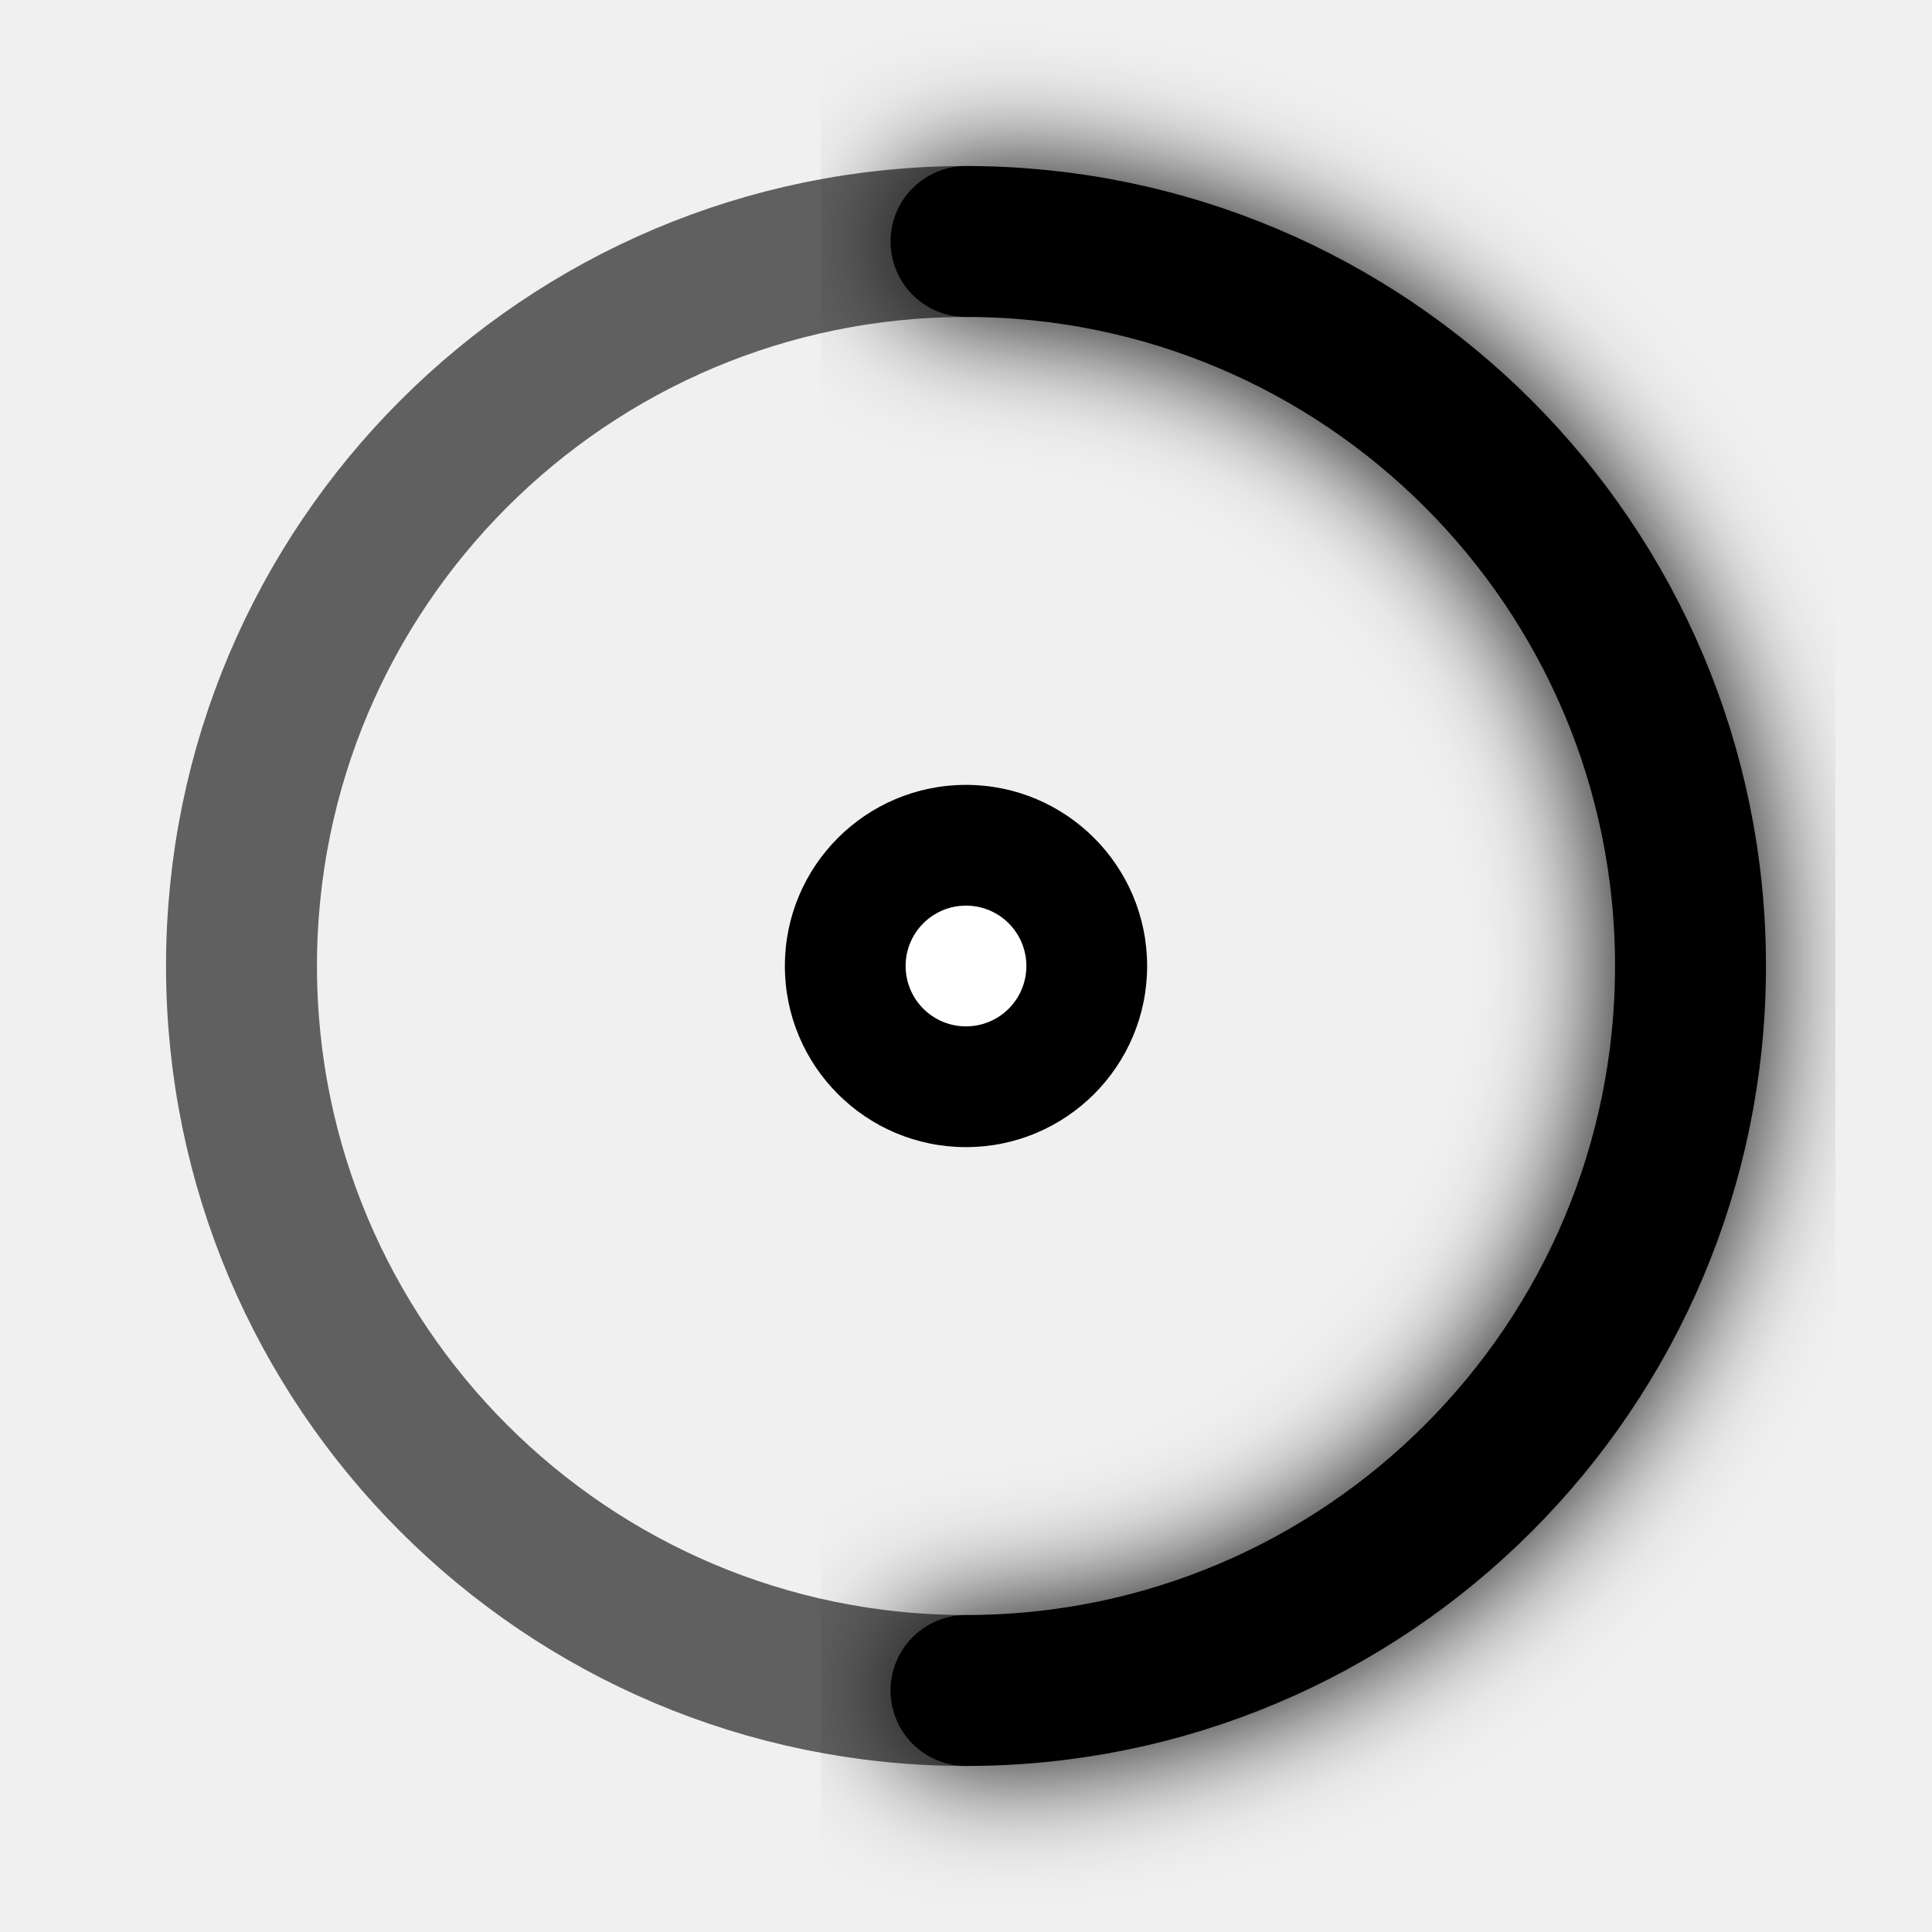
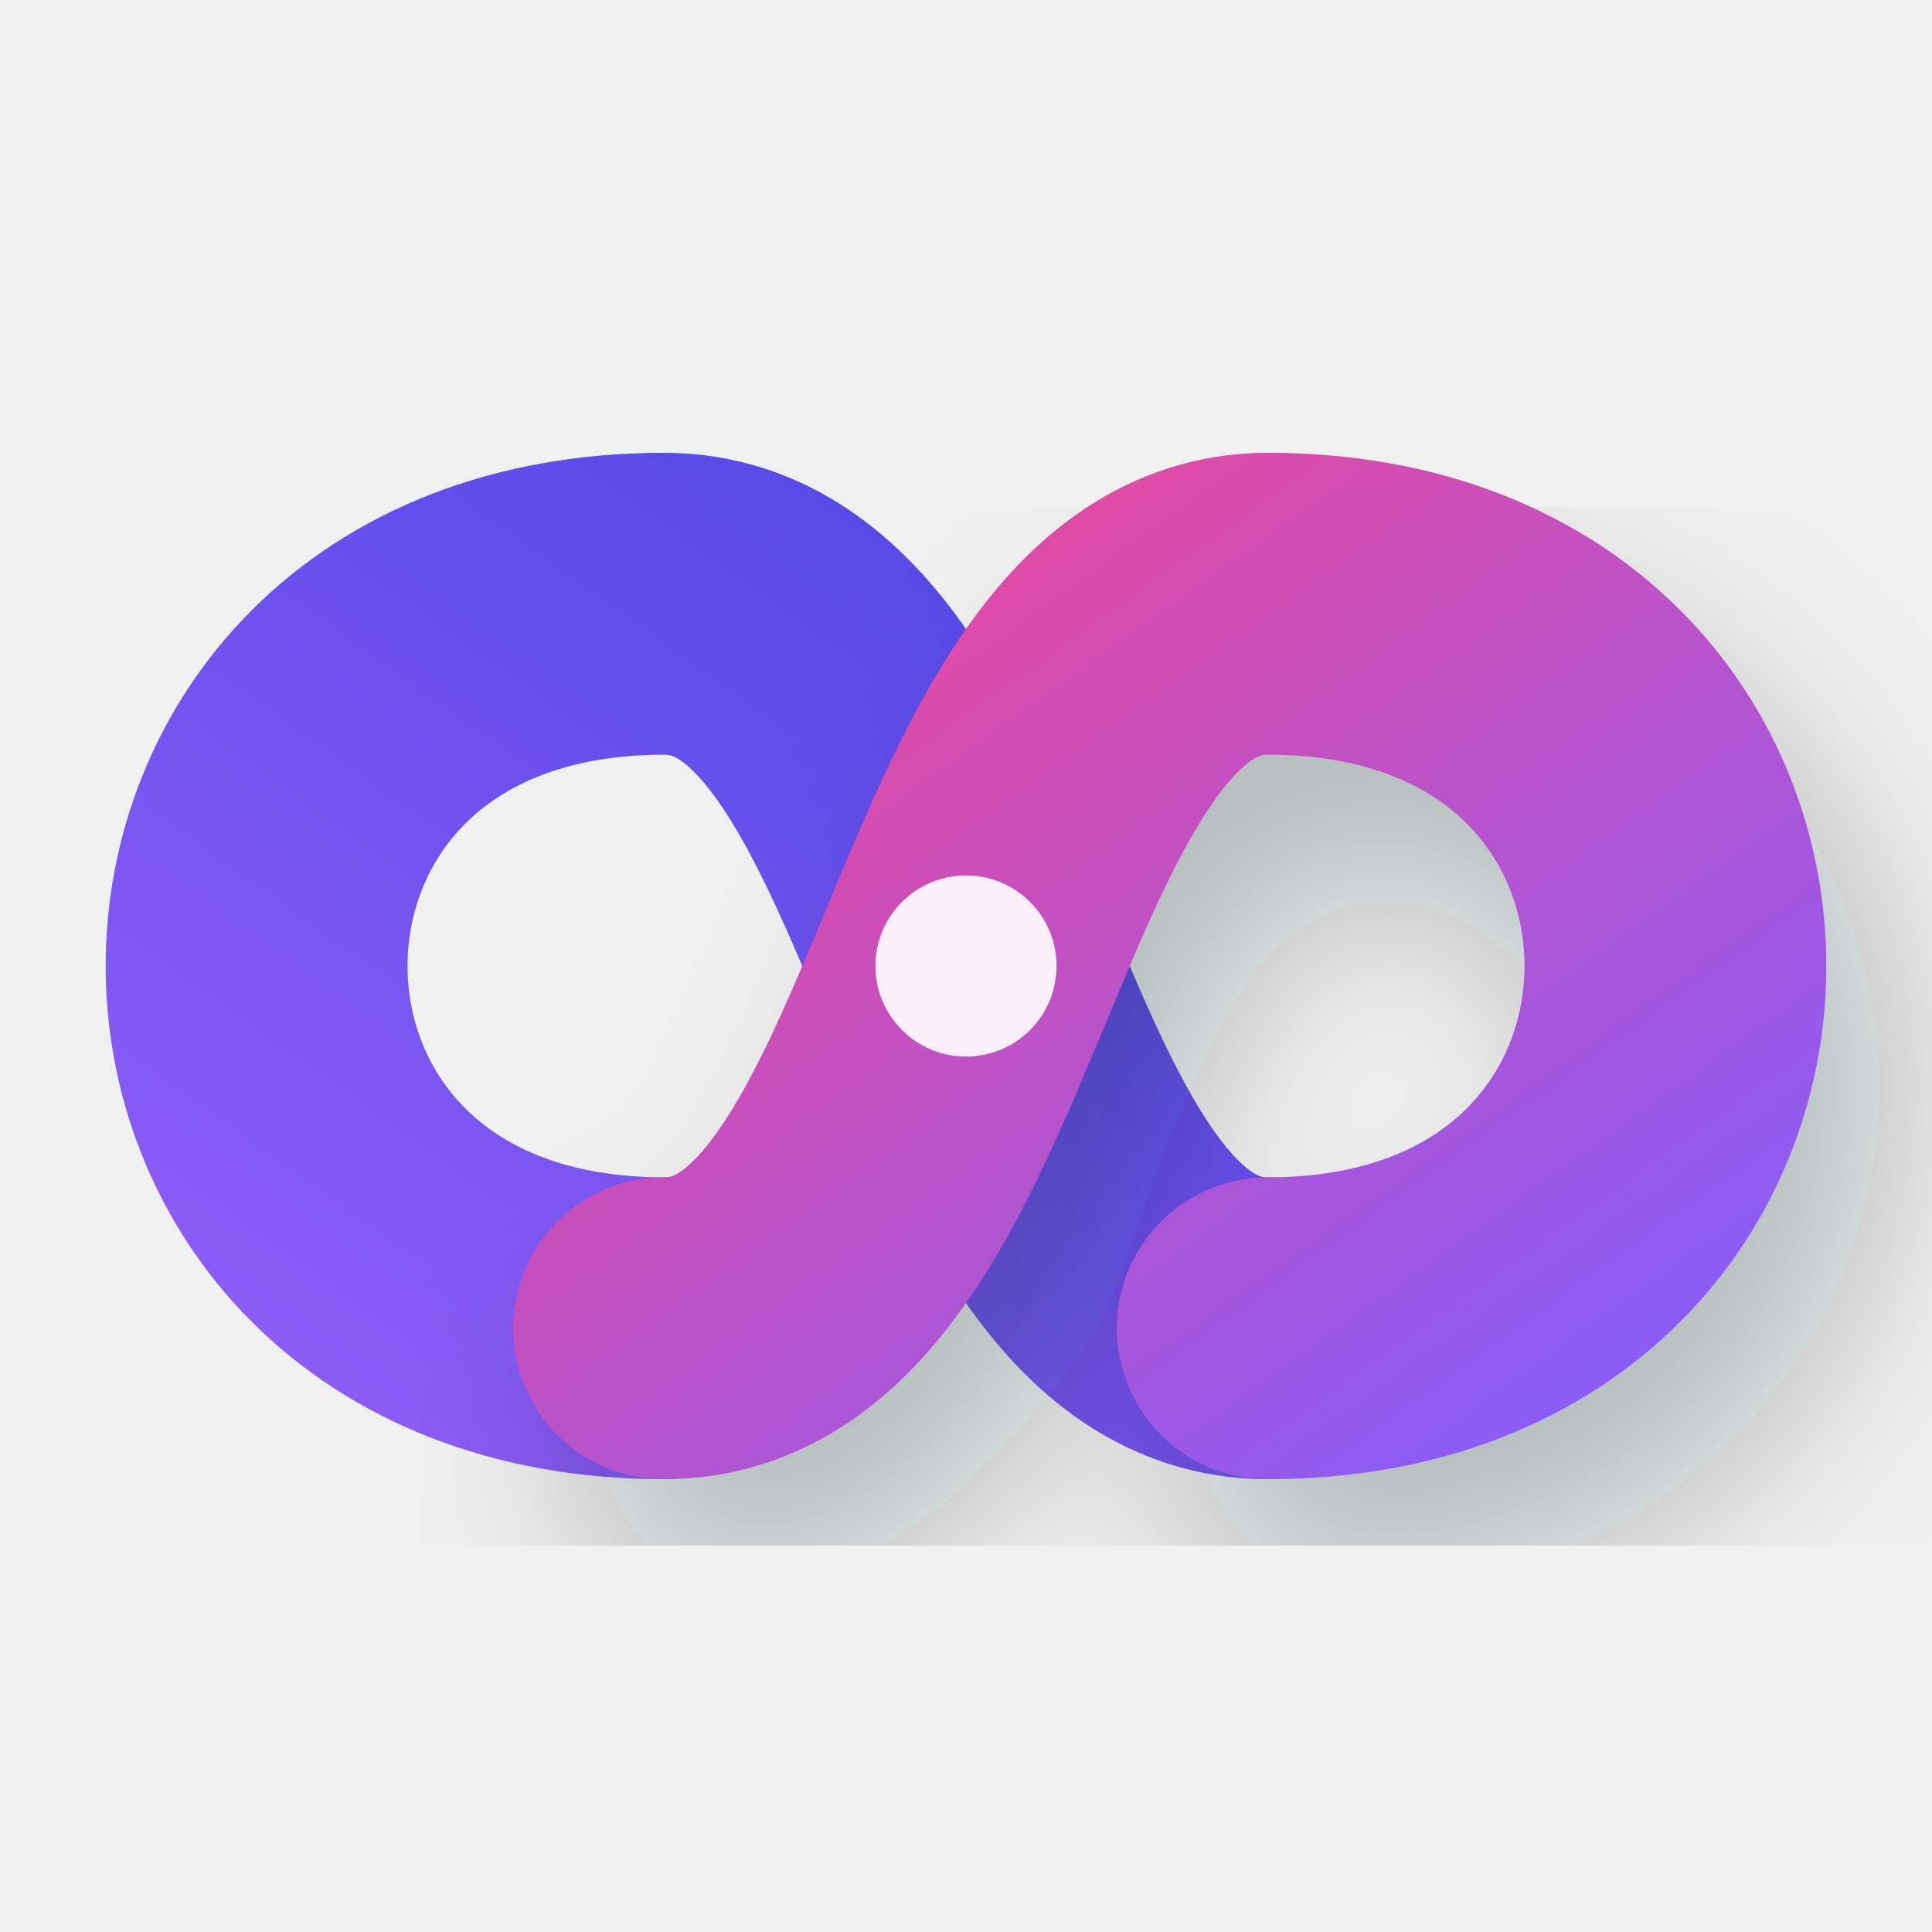
<svg xmlns="http://www.w3.org/2000/svg" width="64" height="64" viewBox="0 0 64 64" fill="none">
  <defs>
-     <linearGradient id="synergyGradient" x1="0%" y1="0%" x2="100%" y2="100%">
-       <stop offset="0%" stopColor="#6366f1" />
-       <stop offset="50%" stopColor="#8b5cf6" />
-       <stop offset="100%" stopColor="#ec4899" />
+     <linearGradient id="syn-grad-1" x1="0%" y1="100%" x2="100%" y2="0%">
+       <stop offset="0%" stop-color="#8b5cf6" />
+       <stop offset="100%" stop-color="#4f46e5" />
    </linearGradient>
-     <filter id="softGlow" x="-20%" y="-20%" width="140%" height="140%">
-       <feGaussianBlur stdDeviation="2" result="blur" />
-       <feComposite in="SourceGraphic" in2="blur" operator="over" />
+     <linearGradient id="syn-grad-2" x1="0%" y1="0%" x2="100%" y2="100%">
+       <stop offset="0%" stop-color="#ec4899" />
+       <stop offset="100%" stop-color="#8b5cf6" />
+     </linearGradient>
+     <filter id="ribbon-shadow" x="-30%" y="-30%" width="160%" height="160%">
+       <feDropShadow dx="2" dy="4" stdDeviation="3" flood-color="#0f172a" flood-opacity="0.25" />
    </filter>
  </defs>
-   <path d="M32 8 C 45.25 8, 56 18.75, 56 32 C 56 45.25, 45.25 56, 32 56" stroke="url(#synergyGradient)" stroke-width="5" stroke-linecap="round" fill="none" filter="url(#softGlow)" />
-   <path d="M32 56 C 18.75 56, 8 45.25, 8 32 C 8 18.75, 18.75 8, 32 8" stroke="url(#synergyGradient)" stroke-width="5" stroke-linecap="round" fill="none" stroke-opacity="0.6" />
-   <path d="M24 32 L40 32" stroke="url(#synergyGradient)" stroke-width="4" stroke-linecap="round" />
-   <circle cx="32" cy="32" r="6" fill="url(#synergyGradient)" />
-   <circle cx="32" cy="32" r="2" fill="white" />
+   <path d="M 22 44 C 4 44, 4 20, 22 20 C 32 20, 32 44, 42 44" stroke="url(#syn-grad-1)" stroke-width="10" stroke-linecap="round" stroke-linejoin="round" />
+   <path d="M 42 44 C 60 44, 60 20, 42 20 C 32 20, 32 44, 22 44" stroke="url(#syn-grad-2)" stroke-width="10" stroke-linecap="round" stroke-linejoin="round" filter="url(#ribbon-shadow)" />
+   <circle cx="32" cy="32" r="3" fill="#ffffff" opacity="0.9" />
</svg>
